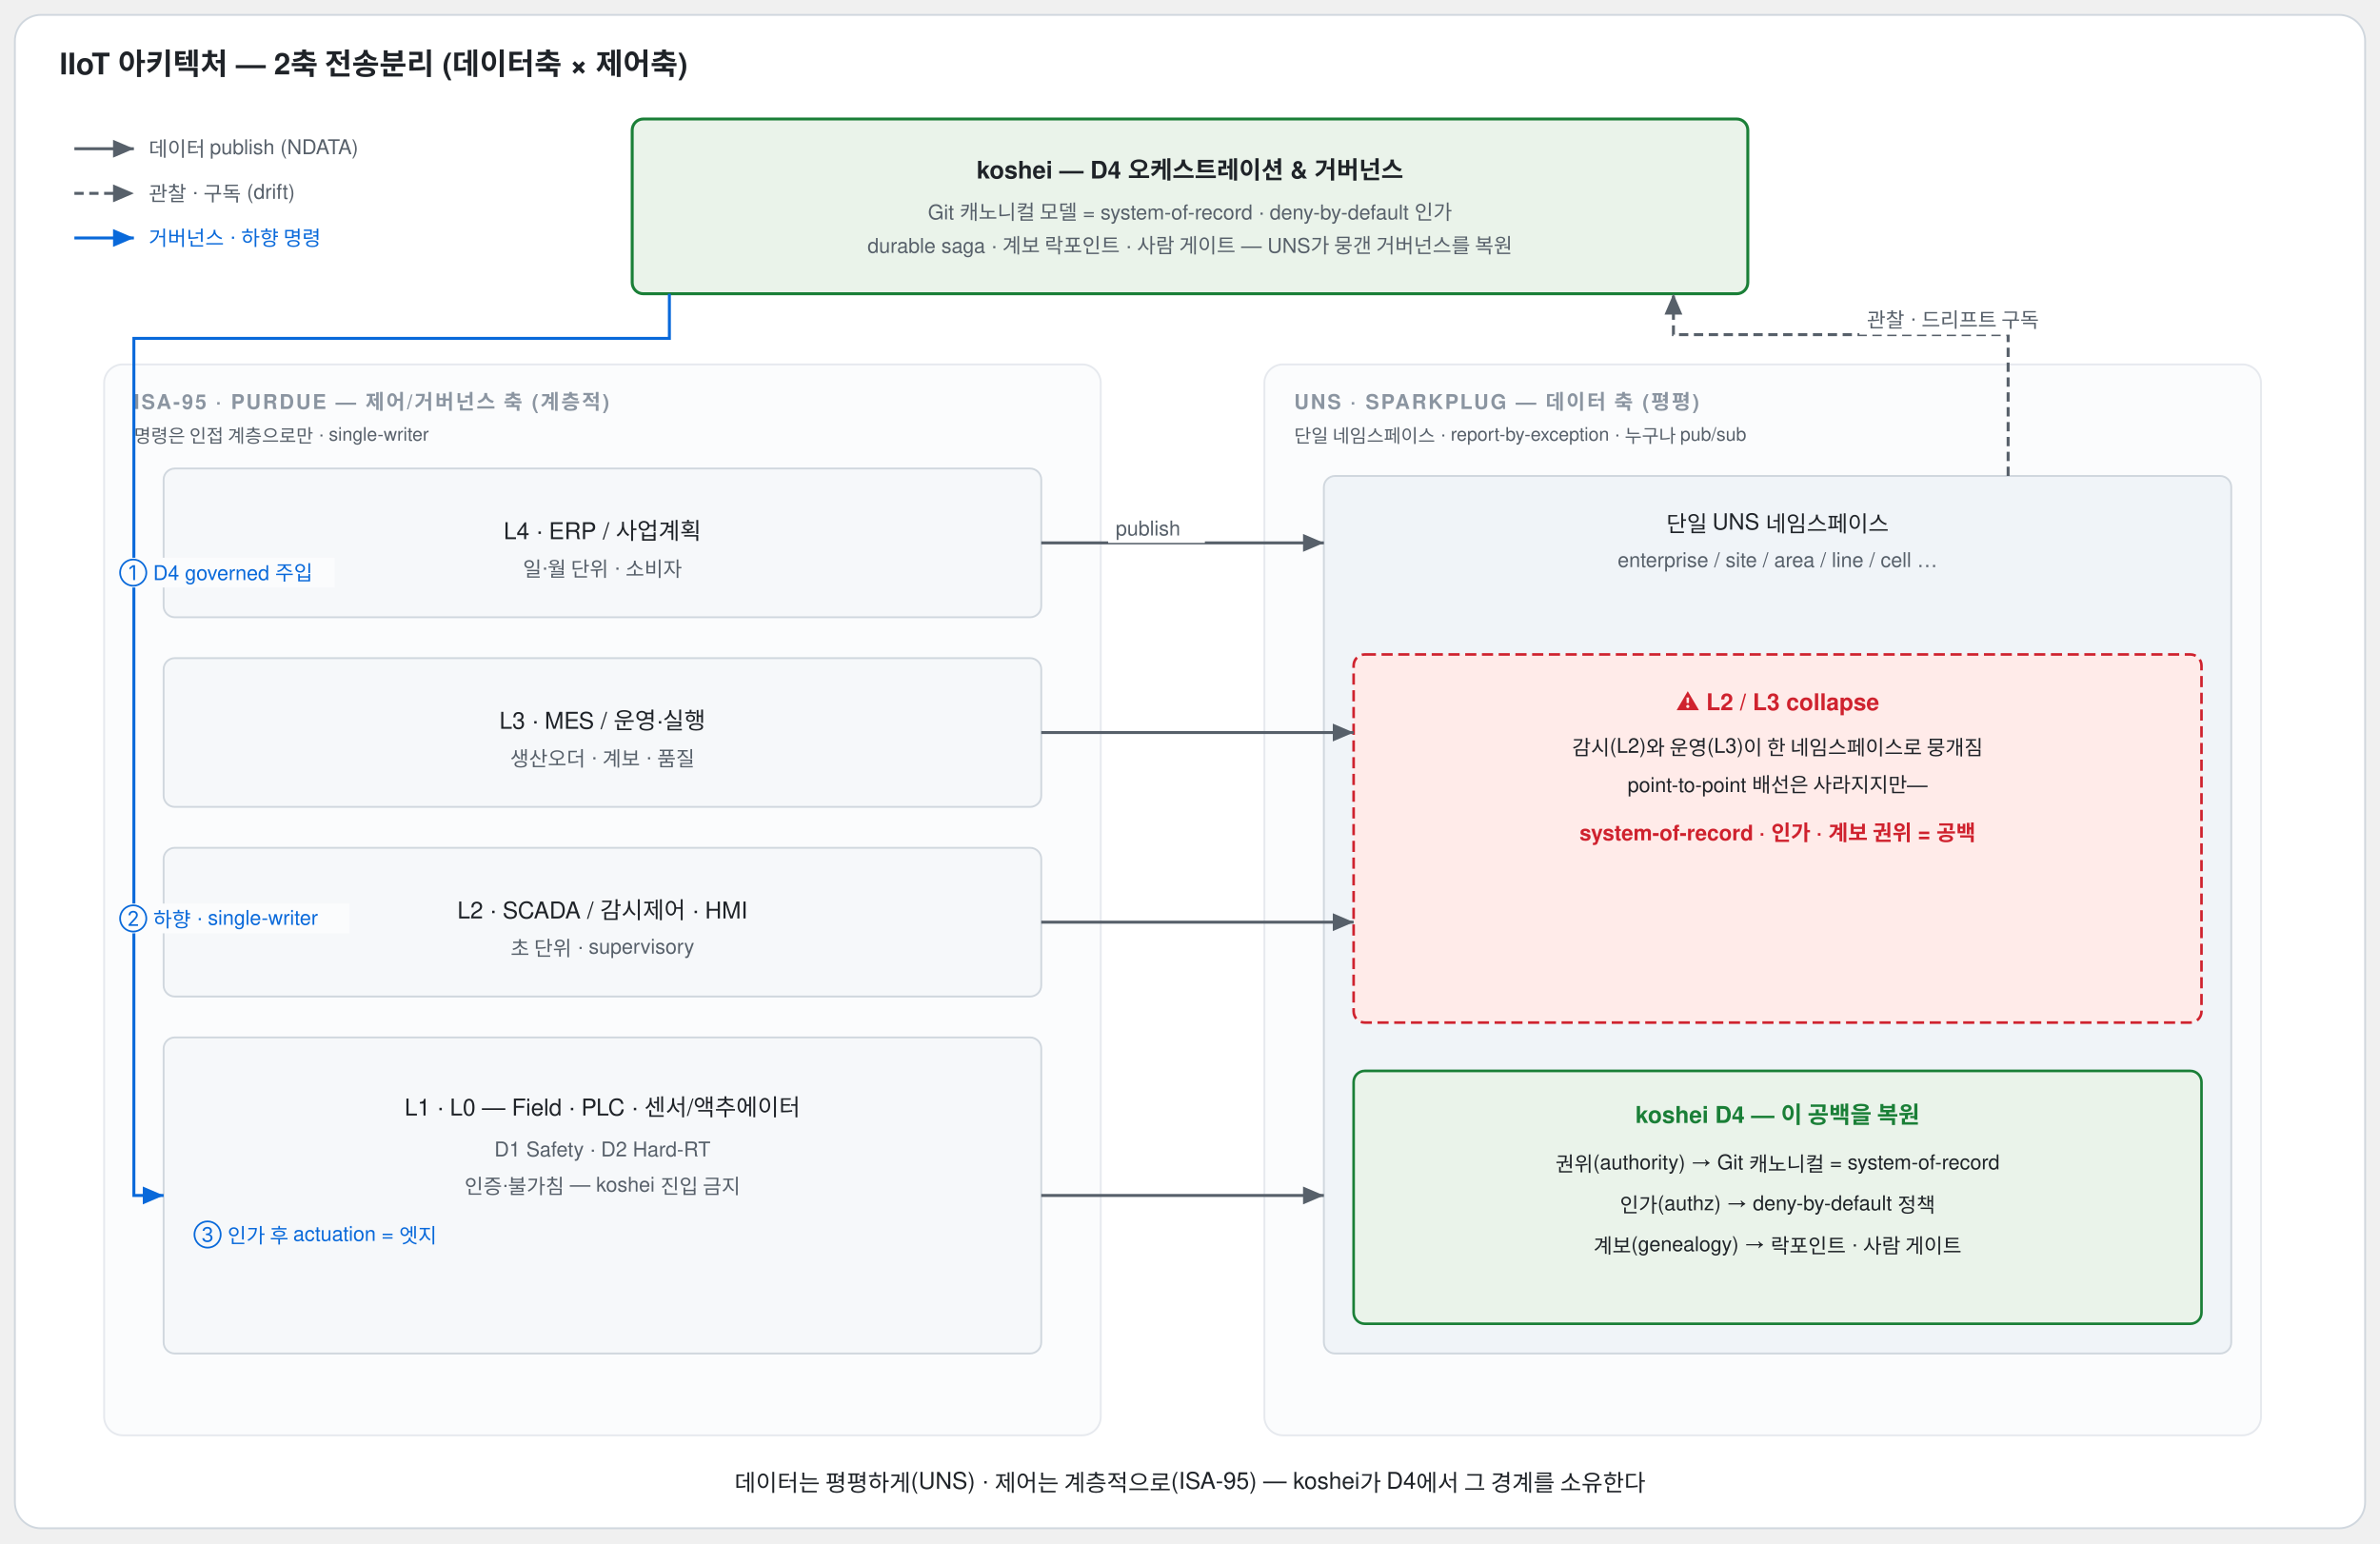
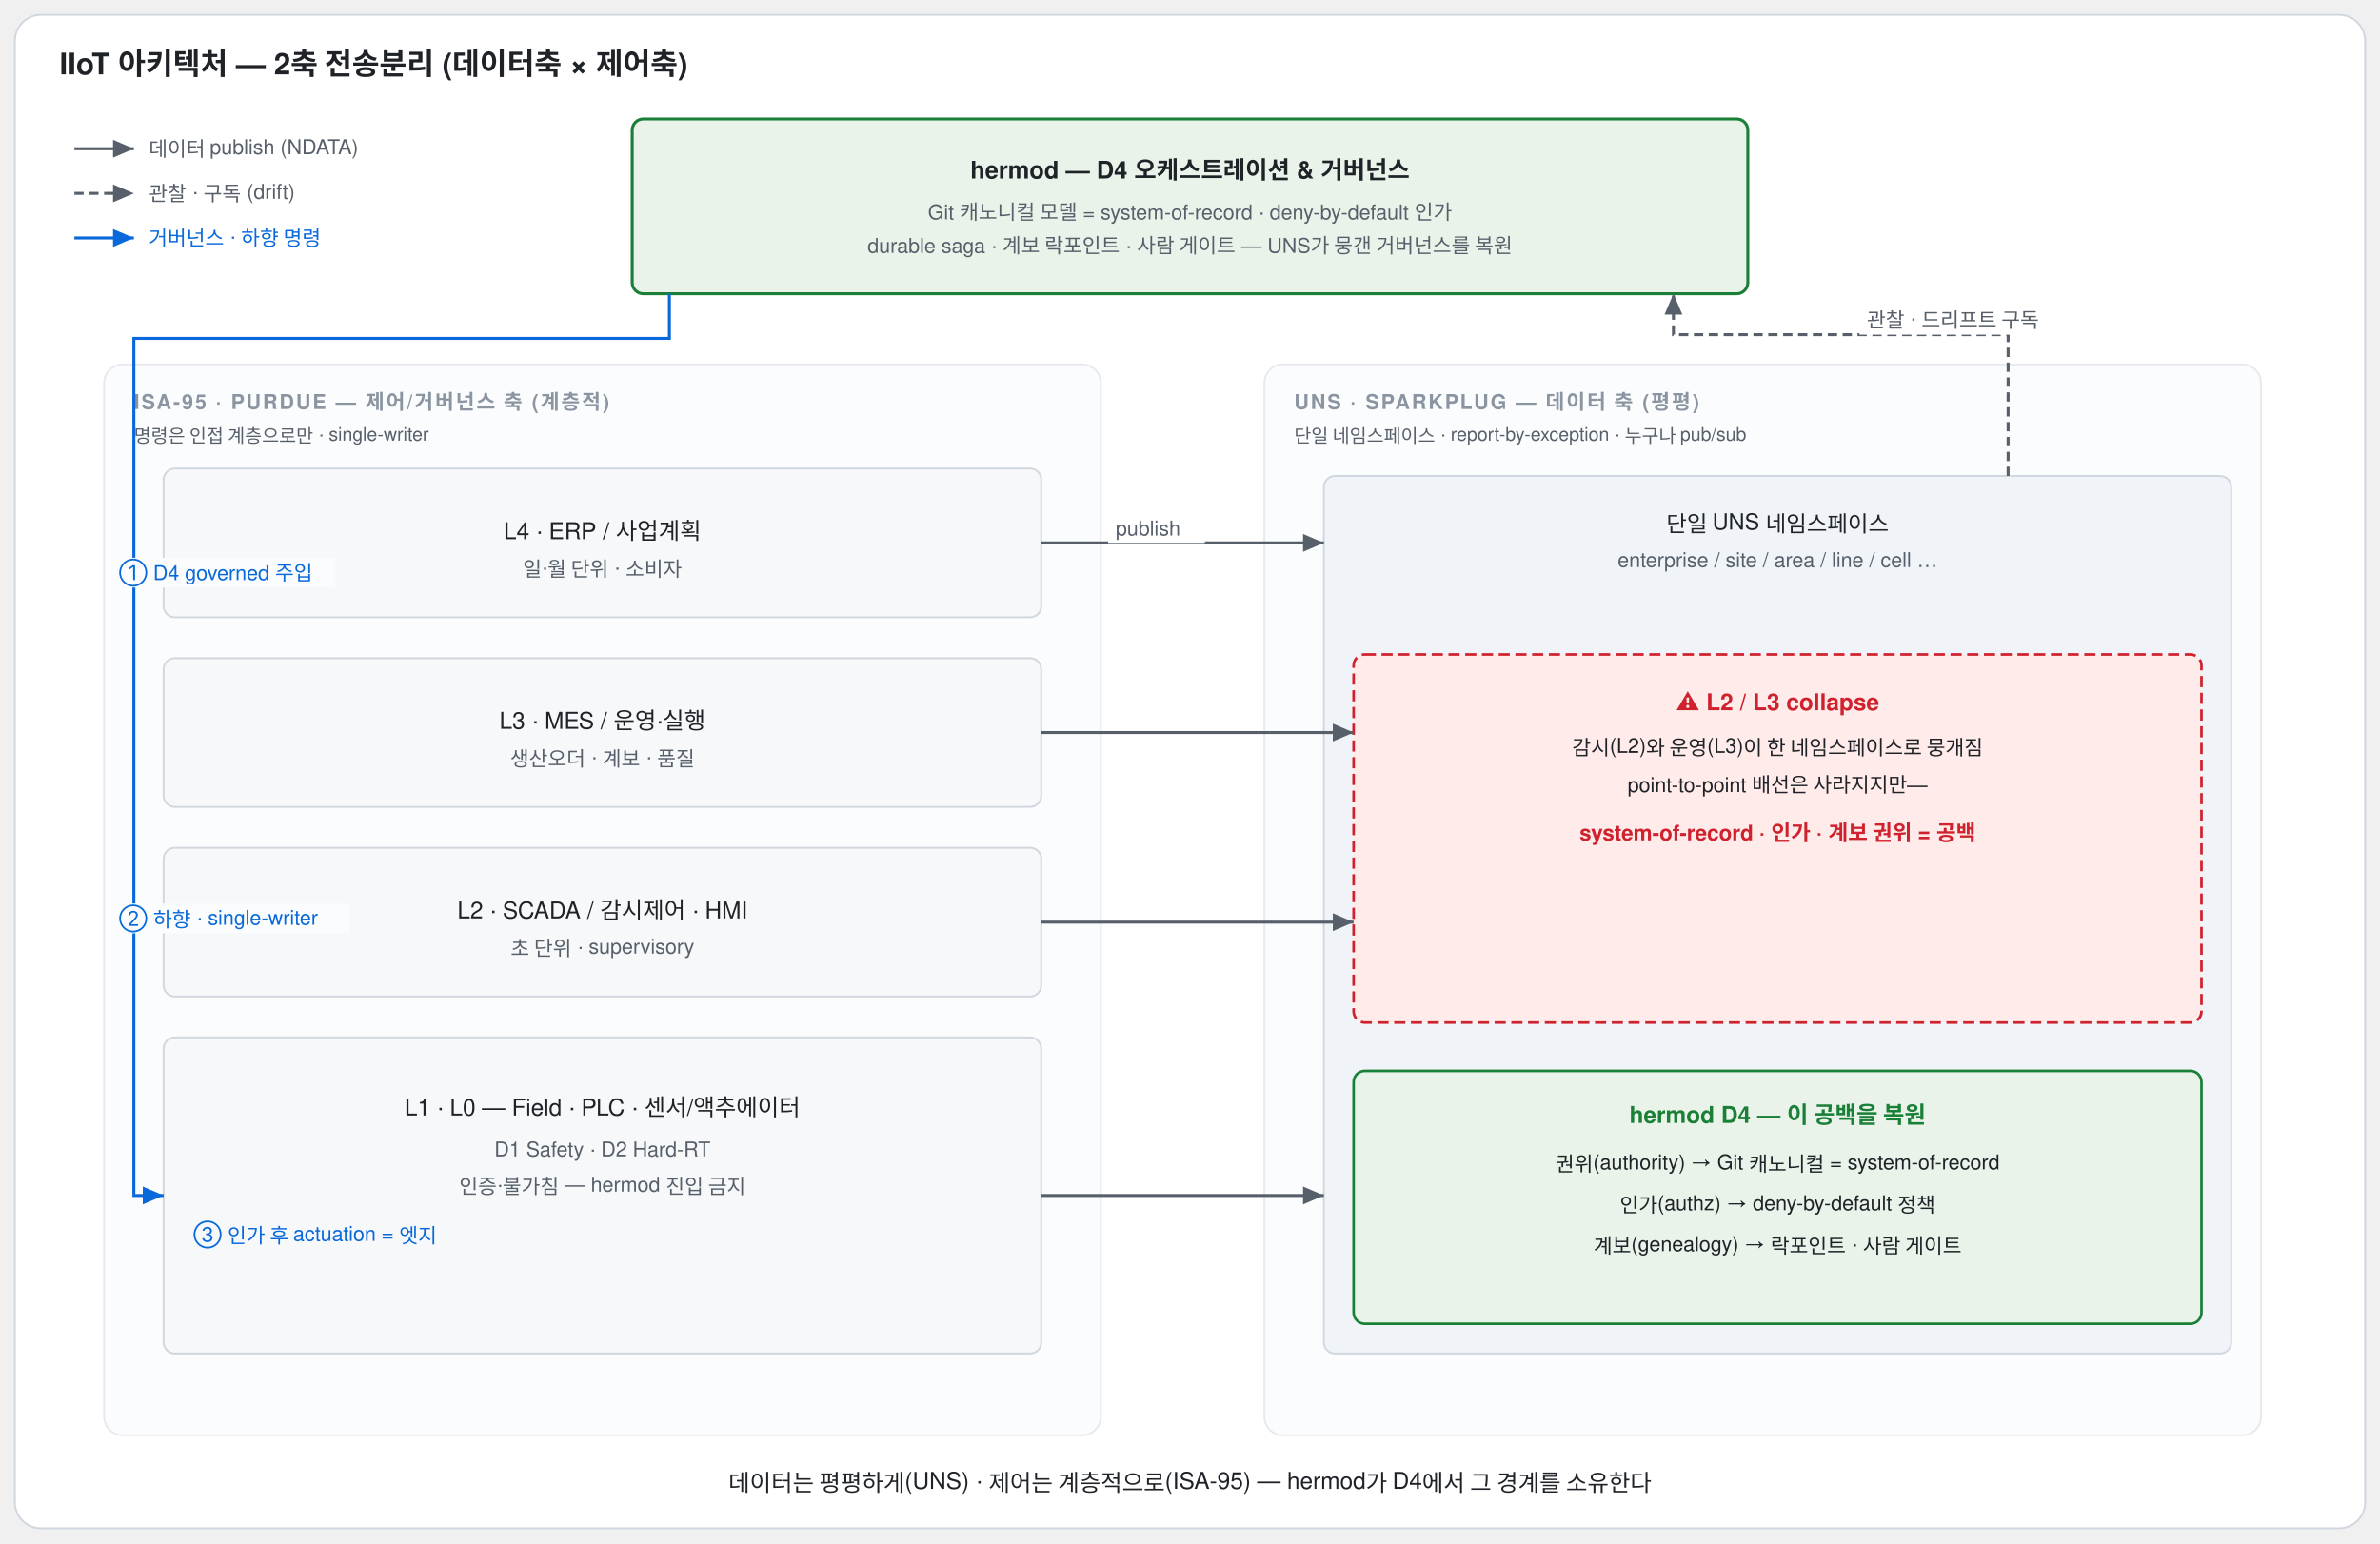
<svg xmlns="http://www.w3.org/2000/svg" width="1280" height="830" viewBox="0 0 1280 830" font-family="Malgun Gothic,Apple SD Gothic Neo,Noto Sans KR,Segoe UI,-apple-system,Helvetica,Arial,sans-serif">
  <defs>
    <marker id="agrey" markerWidth="9" markerHeight="9" refX="7" refY="3" orient="auto">
      <path d="M0,0 L7,3 L0,6 Z" fill="#57606a" />
    </marker>
    <marker id="ablue" markerWidth="9" markerHeight="9" refX="7" refY="3" orient="auto">
      <path d="M0,0 L7,3 L0,6 Z" fill="#0969da" />
    </marker>
  </defs>
  <rect x="8" y="8" width="1264" height="814" rx="14" fill="#ffffff" stroke="#d0d7de" />
  <text x="32" y="40" font-size="16" font-weight="700" fill="#1f2328">IIoT 아키텍처 — 2축 전송분리 (데이터축 × 제어축)</text>
  <g>
    <line x1="40" y1="80" x2="72" y2="80" stroke="#57606a" stroke-width="1.6" marker-end="url(#agrey)" />
    <text x="80" y="84" font-size="11" fill="#57606a">데이터 publish (NDATA)</text>
    <line x1="40" y1="104" x2="72" y2="104" stroke="#57606a" stroke-width="1.6" stroke-dasharray="5 3" marker-end="url(#agrey)" />
    <text x="80" y="108" font-size="11" fill="#57606a">관찰 · 구독 (drift)</text>
    <line x1="40" y1="128" x2="72" y2="128" stroke="#0969da" stroke-width="1.6" marker-end="url(#ablue)" />
    <text x="80" y="132" font-size="11" fill="#0969da">거버넌스 · 하향 명령</text>
  </g>
  <rect x="340" y="64" width="600" height="94" rx="6" fill="#eaf3ea" stroke="#1a7f37" stroke-width="1.6" />
-   <text x="640" y="96" text-anchor="middle" font-size="13" font-weight="600" fill="#1f2328">koshei — D4 오케스트레이션 &amp; 거버넌스</text>
+   <text x="640" y="96" text-anchor="middle" font-size="13" font-weight="600" fill="#1f2328">hermod — D4 오케스트레이션 &amp; 거버넌스</text>
  <text x="640" y="118" text-anchor="middle" font-size="11" fill="#57606a">Git 캐노니컬 모델 = system-of-record · deny-by-default 인가</text>
  <text x="640" y="136" text-anchor="middle" font-size="11" fill="#57606a">durable saga · 계보 락포인트 · 사람 게이트 — UNS가 뭉갠 거버넌스를 복원</text>
  <rect x="56" y="196" width="536" height="576" rx="10" fill="#fbfcfd" stroke="#e6e9ee" />
  <text x="72" y="220" font-size="11" font-weight="700" fill="#8b95a1" letter-spacing="1">ISA-95 · PURDUE — 제어/거버넌스 축 (계층적)</text>
  <text x="72" y="238" font-size="10" fill="#57606a">명령은 인접 계층으로만 · single-writer</text>
  <rect x="88" y="252" width="472" height="80" rx="6" fill="#f6f8fa" stroke="#d0d7de" />
  <text x="324" y="290" text-anchor="middle" font-size="12.5" fill="#1f2328">L4 · ERP / 사업계획</text>
  <text x="324" y="310" text-anchor="middle" font-size="11" fill="#57606a">일·월 단위 · 소비자</text>
  <rect x="88" y="354" width="472" height="80" rx="6" fill="#f6f8fa" stroke="#d0d7de" />
  <text x="324" y="392" text-anchor="middle" font-size="12.5" fill="#1f2328">L3 · MES / 운영·실행</text>
  <text x="324" y="412" text-anchor="middle" font-size="11" fill="#57606a">생산오더 · 계보 · 품질</text>
  <rect x="88" y="456" width="472" height="80" rx="6" fill="#f6f8fa" stroke="#d0d7de" />
  <text x="324" y="494" text-anchor="middle" font-size="12.5" fill="#1f2328">L2 · SCADA / 감시제어 · HMI</text>
  <text x="324" y="514" text-anchor="middle" font-size="11" fill="#57606a">초 단위 · supervisory</text>
  <rect x="88" y="558" width="472" height="170" rx="6" fill="#f6f8fa" stroke="#d0d7de" />
  <text x="324" y="600" text-anchor="middle" font-size="12.5" fill="#1f2328">L1 · L0 — Field · PLC · 센서/액추에이터</text>
  <text x="324" y="622" text-anchor="middle" font-size="11" fill="#57606a">D1 Safety · D2 Hard-RT</text>
-   <text x="324" y="642" text-anchor="middle" font-size="11" fill="#57606a">인증·불가침 — koshei 진입 금지</text>
+   <text x="324" y="642" text-anchor="middle" font-size="11" fill="#57606a">인증·불가침 — hermod 진입 금지</text>
  <rect x="680" y="196" width="536" height="576" rx="10" fill="#fbfcfd" stroke="#e6e9ee" />
  <text x="696" y="220" font-size="11" font-weight="700" fill="#8b95a1" letter-spacing="1">UNS · SPARKPLUG — 데이터 축 (평평)</text>
  <text x="696" y="238" font-size="10" fill="#57606a">단일 네임스페이스 · report-by-exception · 누구나 pub/sub</text>
  <rect x="712" y="256" width="488" height="472" rx="6" fill="#f0f4f8" stroke="#d0d7de" />
  <text x="956" y="286" text-anchor="middle" font-size="12" fill="#1f2328">단일 UNS 네임스페이스</text>
  <text x="956" y="305" text-anchor="middle" font-size="11" fill="#57606a">enterprise / site / area / line / cell …</text>
  <rect x="728" y="352" width="456" height="198" rx="6" fill="#ffebe9" stroke="#cf222e" stroke-width="1.4" stroke-dasharray="6 3" />
  <text x="956" y="382" text-anchor="middle" font-size="12.5" font-weight="600" fill="#cf222e">⚠ L2 / L3 collapse</text>
  <text x="956" y="406" text-anchor="middle" font-size="11" fill="#1f2328">감시(L2)와 운영(L3)이 한 네임스페이스로 뭉개짐</text>
  <text x="956" y="426" text-anchor="middle" font-size="11" fill="#1f2328">point-to-point 배선은 사라지지만—</text>
  <text x="956" y="452" text-anchor="middle" font-size="11.5" font-weight="600" fill="#cf222e">system-of-record · 인가 · 계보 권위 = 공백</text>
  <rect x="728" y="576" width="456" height="136" rx="6" fill="#eaf3ea" stroke="#1a7f37" stroke-width="1.4" />
-   <text x="956" y="604" text-anchor="middle" font-size="12.5" font-weight="600" fill="#1a7f37">koshei D4 — 이 공백을 복원</text>
+   <text x="956" y="604" text-anchor="middle" font-size="12.5" font-weight="600" fill="#1a7f37">hermod D4 — 이 공백을 복원</text>
  <text x="956" y="630" text-anchor="middle" font-size="11" fill="#1f2328">권위(authority) → Git 캐노니컬 = system-of-record</text>
  <text x="956" y="652" text-anchor="middle" font-size="11" fill="#1f2328">인가(authz) → deny-by-default 정책</text>
  <text x="956" y="674" text-anchor="middle" font-size="11" fill="#1f2328">계보(genealogy) → 락포인트 · 사람 게이트</text>
  <polyline points="560,292 712,292" fill="none" stroke="#57606a" stroke-width="1.6" marker-end="url(#agrey)" />
  <g>
    <rect x="596" y="276" width="52" height="16" fill="#ffffff" />
    <text x="600" y="288" font-size="11" fill="#57606a">publish</text>
  </g>
  <polyline points="560,394 728,394" fill="none" stroke="#57606a" stroke-width="1.6" marker-end="url(#agrey)" />
  <polyline points="560,496 728,496" fill="none" stroke="#57606a" stroke-width="1.6" marker-end="url(#agrey)" />
  <polyline points="560,643 712,643" fill="none" stroke="#57606a" stroke-width="1.6" marker-end="url(#agrey)" />
  <polyline points="1080,256 1080,180 900,180 900,158" fill="none" stroke="#57606a" stroke-width="1.6" stroke-dasharray="5 3" marker-end="url(#agrey)" />
  <g>
    <rect x="1000" y="164" width="120" height="16" fill="#ffffff" />
    <text x="1004" y="176" font-size="11" fill="#57606a">관찰 · 드리프트 구독</text>
  </g>
  <polyline points="360,158 360,182 72,182 72,643 88,643" fill="none" stroke="#0969da" stroke-width="1.6" marker-end="url(#ablue)" />
  <g>
    <rect x="60" y="300" width="120" height="16" fill="#fbfcfd" />
    <text x="64" y="312" font-size="11" fill="#0969da">① D4 governed 주입</text>
  </g>
  <g>
    <rect x="60" y="486" width="128" height="16" fill="#fbfcfd" />
    <text x="64" y="498" font-size="11" fill="#0969da">② 하향 · single-writer</text>
  </g>
  <g>
    <rect x="100" y="656" width="150" height="16" fill="#f6f8fa" />
    <text x="104" y="668" font-size="11" fill="#0969da">③ 인가 후 actuation = 엣지</text>
  </g>
-   <text x="640" y="802" text-anchor="middle" font-size="12.5" fill="#1f2328">데이터는 평평하게(UNS) · 제어는 계층적으로(ISA-95) — koshei가 D4에서 그 경계를 소유한다</text>
+   <text x="640" y="802" text-anchor="middle" font-size="12.5" fill="#1f2328">데이터는 평평하게(UNS) · 제어는 계층적으로(ISA-95) — hermod가 D4에서 그 경계를 소유한다</text>
</svg>
